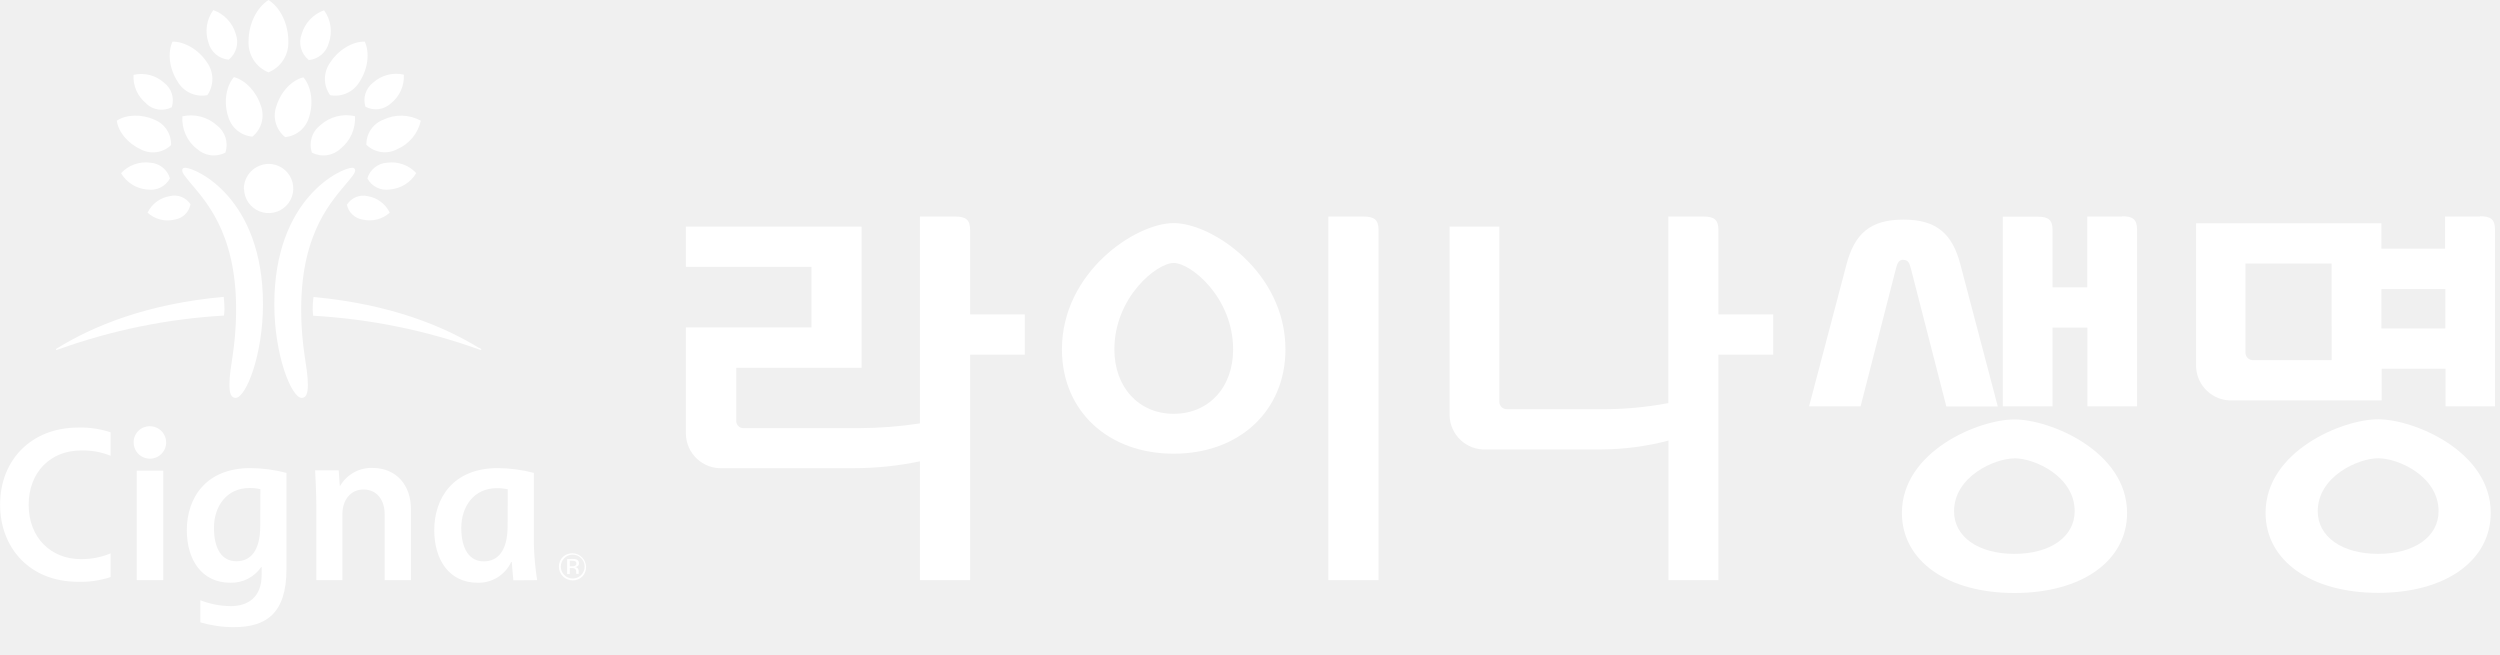
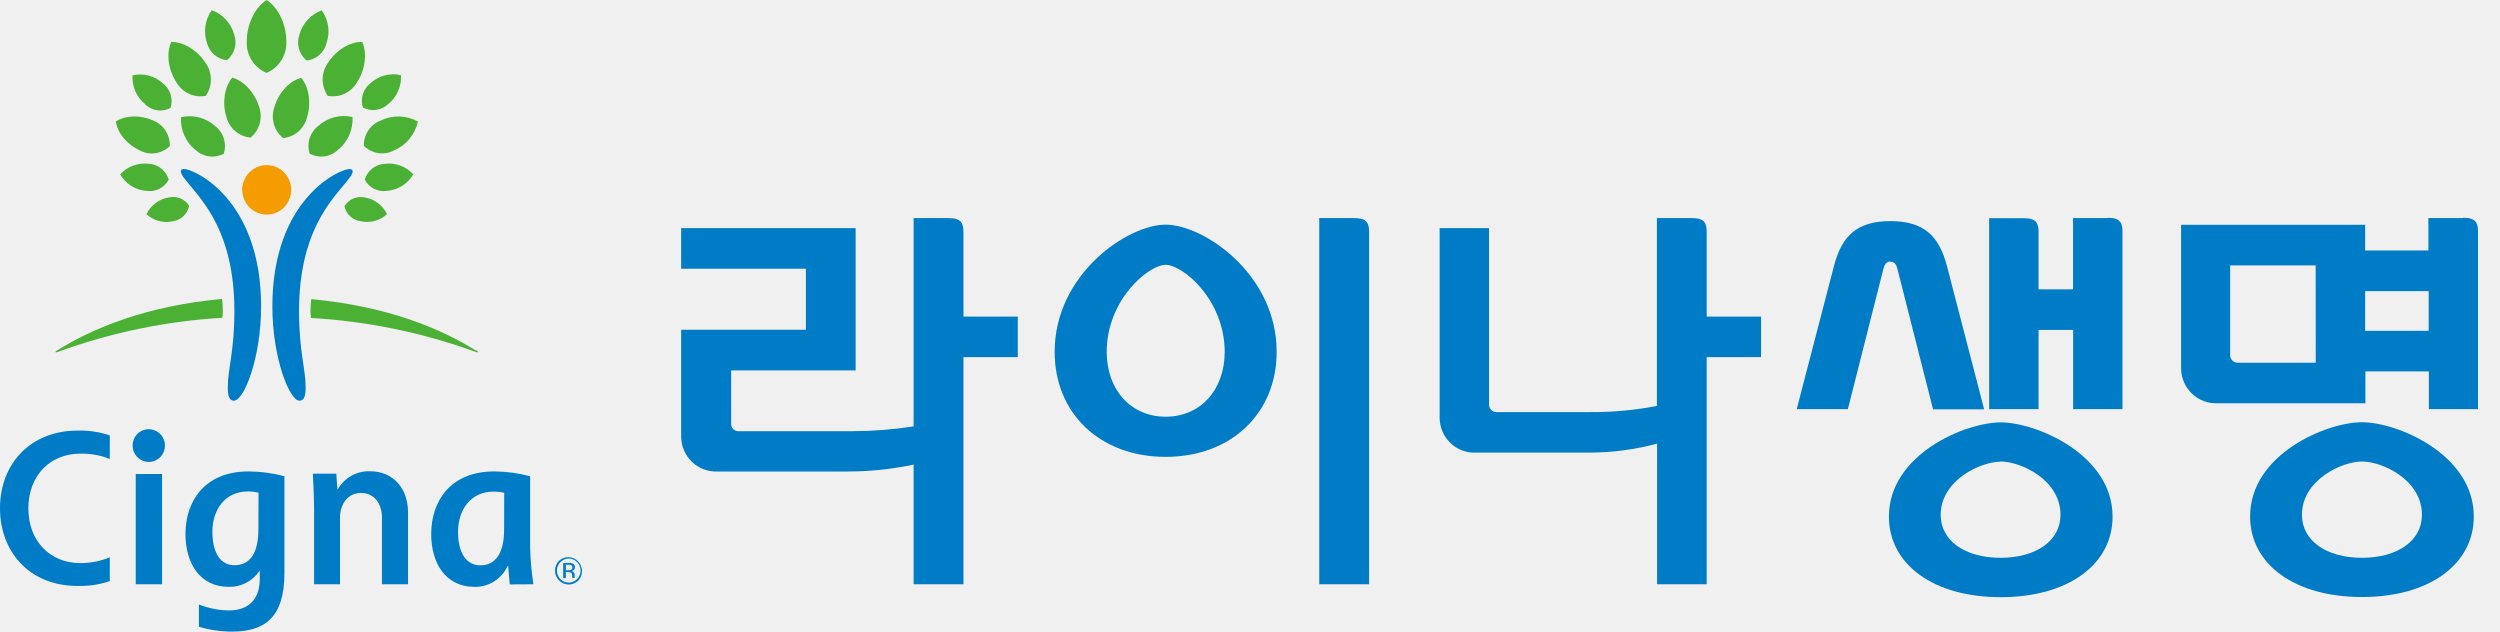
- <svg xmlns="http://www.w3.org/2000/svg" width="84" height="22" viewBox="0 0 84 22" fill="none">
-   <g clip-path="url(#clip0_316_35)">
-     <path d="M6.221 5.637C6.57 5.637 8.836 6.637 8.836 10.225C8.836 11.939 8.259 13.369 7.917 13.369C7.766 13.369 7.709 13.22 7.709 12.931C7.709 12.289 7.933 11.734 7.933 10.38C7.933 7.762 6.854 6.706 6.371 6.112C6.228 5.936 6.122 5.822 6.122 5.718C6.122 5.676 6.151 5.637 6.221 5.637ZM11.933 5.718C11.933 5.822 11.825 5.936 11.682 6.112C11.2 6.706 10.12 7.762 10.12 10.38C10.12 11.734 10.344 12.296 10.344 12.931C10.344 13.22 10.287 13.369 10.136 13.369C9.795 13.369 9.217 11.939 9.217 10.225C9.217 6.637 11.485 5.637 11.833 5.637C11.902 5.637 11.933 5.676 11.933 5.718Z" fill="white" />
-     <path d="M8.2 6.356C8.204 6.519 8.257 6.677 8.35 6.81C8.444 6.943 8.575 7.045 8.727 7.104C8.879 7.163 9.045 7.176 9.204 7.141C9.364 7.106 9.509 7.025 9.622 6.908C9.736 6.791 9.812 6.643 9.841 6.483C9.87 6.323 9.852 6.158 9.788 6.008C9.723 5.859 9.616 5.731 9.48 5.642C9.344 5.553 9.184 5.506 9.021 5.507C8.911 5.509 8.802 5.532 8.701 5.576C8.599 5.619 8.508 5.682 8.431 5.761C8.354 5.84 8.294 5.933 8.253 6.035C8.212 6.137 8.192 6.246 8.193 6.356" fill="white" />
-     <path d="M4.728 5.016C4.296 4.821 3.971 4.429 3.925 4.054C4.246 3.843 4.754 3.827 5.186 4.021C5.357 4.088 5.503 4.206 5.604 4.36C5.704 4.513 5.754 4.694 5.747 4.877C5.614 5.003 5.446 5.085 5.264 5.111C5.083 5.137 4.897 5.105 4.735 5.021L4.728 5.016ZM5.967 2.739C5.689 2.312 5.623 1.776 5.797 1.398C6.208 1.398 6.678 1.671 6.956 2.097C7.071 2.257 7.134 2.448 7.136 2.645C7.138 2.842 7.079 3.035 6.967 3.197C6.773 3.234 6.573 3.21 6.394 3.128C6.214 3.046 6.065 2.91 5.967 2.739ZM6.61 5C6.448 4.871 6.319 4.704 6.235 4.514C6.151 4.324 6.115 4.116 6.128 3.909C6.331 3.863 6.542 3.866 6.743 3.919C6.944 3.971 7.13 4.07 7.285 4.209C7.423 4.313 7.524 4.458 7.576 4.622C7.628 4.787 7.627 4.963 7.574 5.127C7.42 5.208 7.244 5.239 7.071 5.215C6.898 5.191 6.737 5.114 6.61 4.994V5ZM7.661 3.901C7.513 3.42 7.597 2.897 7.86 2.59C8.249 2.694 8.616 3.084 8.765 3.553C8.832 3.734 8.841 3.931 8.79 4.118C8.739 4.304 8.631 4.469 8.481 4.591C8.288 4.575 8.106 4.499 7.959 4.373C7.812 4.248 7.708 4.08 7.661 3.893V3.901ZM5.855 7.382C5.697 7.418 5.534 7.415 5.377 7.374C5.221 7.333 5.077 7.254 4.958 7.146C5.028 7 5.133 6.874 5.262 6.777C5.392 6.681 5.543 6.617 5.702 6.591C5.833 6.557 5.97 6.566 6.096 6.615C6.221 6.664 6.328 6.751 6.401 6.864C6.376 6.996 6.31 7.117 6.212 7.21C6.114 7.303 5.989 7.362 5.855 7.38V7.382ZM4.95 6.369C4.769 6.355 4.595 6.298 4.441 6.202C4.288 6.106 4.159 5.975 4.068 5.819C4.191 5.685 4.344 5.584 4.515 5.523C4.686 5.461 4.87 5.442 5.05 5.467C5.201 5.476 5.345 5.531 5.464 5.626C5.582 5.72 5.668 5.849 5.71 5.994C5.638 6.127 5.526 6.235 5.39 6.302C5.254 6.369 5.1 6.391 4.95 6.366V6.369ZM4.916 3.477C4.773 3.363 4.659 3.216 4.584 3.048C4.509 2.881 4.475 2.698 4.486 2.515C4.666 2.473 4.853 2.476 5.032 2.522C5.212 2.568 5.377 2.657 5.514 2.781C5.637 2.874 5.728 3.003 5.774 3.151C5.82 3.298 5.819 3.456 5.771 3.603C5.634 3.674 5.478 3.701 5.325 3.68C5.172 3.659 5.029 3.591 4.916 3.486V3.477ZM7.005 1.433C6.942 1.251 6.924 1.057 6.952 0.866C6.98 0.676 7.053 0.495 7.166 0.339C7.347 0.403 7.51 0.509 7.641 0.649C7.772 0.788 7.869 0.957 7.922 1.141C7.978 1.292 7.985 1.456 7.942 1.611C7.9 1.766 7.81 1.904 7.685 2.006C7.525 1.992 7.373 1.929 7.251 1.825C7.128 1.721 7.041 1.581 7.002 1.425L7.005 1.433ZM1.882 11.74C1.882 11.75 1.882 11.758 1.903 11.758C1.923 11.754 1.943 11.748 1.962 11.74C3.752 11.096 5.625 10.713 7.525 10.603C7.535 10.529 7.541 10.455 7.542 10.381C7.542 10.245 7.533 10.109 7.517 9.974C4.919 10.209 3.127 10.962 1.949 11.684C1.901 11.713 1.88 11.721 1.88 11.74H1.882ZM12.311 4.872C12.305 4.689 12.357 4.509 12.459 4.357C12.56 4.205 12.707 4.088 12.878 4.023C13.075 3.927 13.293 3.88 13.513 3.886C13.732 3.892 13.947 3.95 14.139 4.055C14.092 4.268 13.995 4.466 13.855 4.634C13.715 4.801 13.537 4.933 13.336 5.018C13.173 5.102 12.988 5.134 12.806 5.108C12.624 5.082 12.455 5 12.322 4.874L12.311 4.872ZM11.086 3.19C10.974 3.029 10.915 2.838 10.917 2.642C10.919 2.446 10.982 2.256 11.097 2.097C11.375 1.671 11.843 1.393 12.256 1.398C12.428 1.772 12.364 2.312 12.086 2.739C11.987 2.91 11.838 3.046 11.659 3.128C11.48 3.21 11.28 3.234 11.086 3.197V3.19ZM10.479 5.127C10.425 4.962 10.424 4.785 10.475 4.619C10.527 4.453 10.629 4.308 10.768 4.203C10.923 4.064 11.109 3.964 11.311 3.912C11.512 3.86 11.723 3.857 11.927 3.903C11.94 4.11 11.903 4.317 11.819 4.507C11.735 4.697 11.606 4.864 11.444 4.994C11.318 5.114 11.157 5.191 10.984 5.215C10.811 5.239 10.635 5.208 10.48 5.127H10.479ZM9.572 4.599C9.422 4.477 9.315 4.311 9.264 4.125C9.213 3.939 9.222 3.742 9.289 3.561C9.435 3.08 9.803 2.694 10.194 2.598C10.456 2.905 10.54 3.433 10.392 3.909C10.345 4.096 10.241 4.265 10.094 4.39C9.947 4.515 9.765 4.591 9.572 4.607V4.599ZM11.661 6.873C11.733 6.76 11.838 6.672 11.962 6.621C12.085 6.571 12.222 6.56 12.352 6.591C12.512 6.617 12.662 6.68 12.791 6.777C12.921 6.873 13.025 6.999 13.095 7.144C12.976 7.253 12.832 7.331 12.675 7.372C12.519 7.413 12.356 7.416 12.198 7.38C12.064 7.362 11.939 7.303 11.841 7.21C11.743 7.117 11.677 6.996 11.652 6.864L11.661 6.873ZM12.343 5.997C12.384 5.851 12.471 5.722 12.589 5.627C12.708 5.532 12.853 5.476 13.005 5.467C13.184 5.442 13.367 5.461 13.538 5.522C13.709 5.582 13.862 5.683 13.985 5.816C13.893 5.972 13.765 6.103 13.611 6.199C13.457 6.295 13.282 6.352 13.101 6.366C12.952 6.391 12.798 6.369 12.662 6.302C12.526 6.235 12.414 6.127 12.343 5.994V5.997ZM12.282 3.596C12.234 3.45 12.232 3.292 12.279 3.144C12.325 2.997 12.416 2.868 12.539 2.775C12.676 2.651 12.842 2.562 13.021 2.516C13.201 2.469 13.389 2.467 13.569 2.508C13.579 2.692 13.546 2.875 13.47 3.042C13.395 3.21 13.281 3.357 13.137 3.471C13.024 3.577 12.881 3.645 12.728 3.666C12.575 3.687 12.419 3.66 12.282 3.588V3.596ZM10.371 2.012C10.246 1.911 10.156 1.773 10.114 1.618C10.071 1.463 10.079 1.298 10.135 1.147C10.188 0.964 10.284 0.795 10.415 0.655C10.546 0.516 10.708 0.41 10.888 0.345C11.001 0.501 11.075 0.682 11.103 0.873C11.131 1.063 11.113 1.258 11.049 1.439C11.01 1.595 10.923 1.735 10.8 1.839C10.678 1.943 10.526 2.007 10.366 2.02L10.371 2.012ZM16.097 11.692C14.921 10.97 13.129 10.217 10.533 9.98C10.515 10.115 10.506 10.251 10.506 10.387C10.506 10.473 10.52 10.586 10.522 10.609C12.424 10.716 14.3 11.097 16.092 11.74C16.111 11.748 16.131 11.754 16.152 11.758C16.166 11.758 16.172 11.758 16.172 11.74C16.172 11.723 16.152 11.713 16.103 11.684L16.097 11.692ZM9.021 2.431C8.814 2.347 8.638 2.201 8.518 2.012C8.399 1.824 8.34 1.603 8.352 1.38C8.352 0.804 8.625 0.257 9.021 0C9.416 0.249 9.688 0.802 9.688 1.38C9.699 1.603 9.642 1.823 9.522 2.012C9.403 2.2 9.227 2.347 9.021 2.431Z" fill="white" />
-     <path d="M4.49 14.855C4.488 14.964 4.518 15.07 4.577 15.162C4.636 15.253 4.72 15.324 4.82 15.367C4.92 15.41 5.03 15.423 5.137 15.403C5.244 15.383 5.342 15.332 5.419 15.256C5.497 15.18 5.55 15.082 5.572 14.976C5.594 14.87 5.583 14.759 5.542 14.659C5.501 14.559 5.431 14.473 5.34 14.413C5.25 14.353 5.144 14.32 5.035 14.321C4.964 14.32 4.894 14.334 4.828 14.36C4.762 14.386 4.702 14.426 4.652 14.475C4.601 14.525 4.561 14.584 4.533 14.649C4.505 14.714 4.491 14.784 4.49 14.855ZM8.744 17.663C8.744 18.506 8.423 18.858 7.941 18.858C7.459 18.858 7.189 18.45 7.189 17.734C7.189 17.018 7.608 16.397 8.384 16.397C8.507 16.396 8.629 16.409 8.749 16.436L8.744 17.663ZM8.791 19.047V19.321C8.791 20.072 8.328 20.366 7.751 20.366C7.402 20.362 7.057 20.295 6.732 20.169V20.912C7.098 21.018 7.476 21.073 7.857 21.072C8.921 21.072 9.625 20.632 9.625 19.129V15.889C9.229 15.785 8.822 15.731 8.413 15.728C6.92 15.728 6.277 16.728 6.277 17.814C6.277 18.808 6.779 19.58 7.738 19.58C7.941 19.586 8.142 19.541 8.323 19.45C8.504 19.358 8.659 19.223 8.775 19.056L8.791 19.047ZM3.717 18.593C3.401 18.724 3.062 18.79 2.719 18.787C1.708 18.787 0.963 18.063 0.963 16.962C0.963 15.861 1.702 15.136 2.719 15.136C3.061 15.126 3.401 15.186 3.717 15.314V14.526C3.367 14.41 2.998 14.355 2.629 14.366C1.059 14.366 0.003 15.449 0.003 16.957C0.003 18.384 0.975 19.549 2.629 19.549C2.998 19.559 3.367 19.505 3.717 19.389V18.593ZM17.056 17.668C17.056 18.511 16.727 18.862 16.253 18.862C15.779 18.862 15.499 18.455 15.499 17.739C15.499 17.023 15.92 16.402 16.695 16.402C16.818 16.401 16.941 16.414 17.061 16.441L17.056 17.668ZM18.048 19.493C17.985 19.091 17.948 18.685 17.937 18.278V15.889C17.542 15.785 17.135 15.731 16.727 15.728C15.232 15.728 14.591 16.728 14.591 17.814C14.591 18.808 15.091 19.58 16.05 19.58C16.285 19.586 16.517 19.523 16.717 19.4C16.916 19.276 17.076 19.097 17.175 18.885H17.199C17.199 19 17.24 19.389 17.249 19.498L18.048 19.493ZM5.485 15.815H4.595V19.493H5.485V15.815ZM10.628 19.493V16.949C10.628 16.608 10.597 15.953 10.588 15.804H11.38L11.417 16.322H11.431C11.541 16.135 11.699 15.98 11.889 15.875C12.078 15.769 12.293 15.716 12.51 15.722C13.344 15.722 13.807 16.333 13.807 17.095V19.493H12.924V17.27C12.924 16.8 12.664 16.447 12.214 16.447C11.764 16.447 11.505 16.821 11.505 17.27V19.493H10.628Z" fill="white" />
-     <path d="M19.33 18.861C19.296 18.846 19.259 18.839 19.221 18.841H19.145V19.026H19.227C19.256 19.027 19.285 19.024 19.313 19.015C19.329 19.009 19.343 18.998 19.352 18.983C19.362 18.969 19.367 18.952 19.366 18.934C19.367 18.92 19.365 18.906 19.359 18.893C19.353 18.88 19.344 18.869 19.332 18.861H19.33ZM19.234 18.78C19.281 18.778 19.328 18.784 19.374 18.798C19.399 18.808 19.42 18.826 19.434 18.849C19.448 18.872 19.455 18.899 19.453 18.926C19.454 18.946 19.45 18.966 19.442 18.984C19.433 19.002 19.419 19.017 19.403 19.027C19.38 19.041 19.355 19.05 19.329 19.053C19.346 19.055 19.363 19.06 19.378 19.068C19.394 19.077 19.407 19.089 19.417 19.103C19.434 19.126 19.443 19.153 19.444 19.182V19.218C19.444 19.231 19.444 19.244 19.444 19.257C19.444 19.265 19.444 19.274 19.444 19.283H19.361V19.222C19.361 19.162 19.345 19.122 19.311 19.105C19.28 19.09 19.246 19.084 19.211 19.087H19.145V19.288H19.055V18.787L19.234 18.78ZM18.961 18.755C18.923 18.792 18.894 18.836 18.874 18.884C18.854 18.933 18.843 18.985 18.843 19.037C18.843 19.09 18.853 19.142 18.873 19.191C18.893 19.239 18.923 19.283 18.96 19.32C18.997 19.358 19.041 19.387 19.09 19.407C19.138 19.427 19.19 19.438 19.243 19.438C19.296 19.438 19.348 19.428 19.396 19.408C19.445 19.388 19.489 19.358 19.526 19.321C19.602 19.246 19.644 19.144 19.644 19.038C19.644 18.932 19.602 18.83 19.526 18.755C19.49 18.717 19.446 18.687 19.397 18.667C19.348 18.646 19.296 18.636 19.244 18.636C19.191 18.636 19.139 18.646 19.09 18.667C19.041 18.687 18.997 18.717 18.961 18.755ZM19.573 19.366C19.486 19.453 19.367 19.502 19.244 19.502C19.12 19.502 19.002 19.453 18.914 19.366C18.871 19.323 18.837 19.272 18.813 19.215C18.79 19.159 18.779 19.098 18.779 19.037C18.779 18.976 18.79 18.915 18.814 18.859C18.837 18.802 18.872 18.751 18.916 18.708C19.005 18.629 19.12 18.587 19.24 18.59C19.359 18.593 19.472 18.642 19.556 18.727C19.64 18.811 19.689 18.924 19.692 19.043C19.695 19.162 19.653 19.278 19.573 19.366Z" fill="white" />
-     <path d="M46.319 19.493V7.728C46.319 7.379 46.169 7.276 45.814 7.276H44.633V19.493H46.319Z" fill="white" />
-     <path d="M57.739 19.493V11.917H59.579V10.564H57.739V7.728C57.739 7.379 57.591 7.276 57.236 7.276H56.055V13.544C55.305 13.686 54.543 13.755 53.779 13.749H50.645C50.61 13.752 50.574 13.746 50.541 13.734C50.507 13.722 50.477 13.702 50.452 13.677C50.426 13.652 50.407 13.622 50.394 13.589C50.381 13.556 50.375 13.52 50.377 13.485V7.613H48.706V13.955C48.709 14.111 48.743 14.265 48.807 14.407C48.87 14.55 48.962 14.678 49.076 14.785C49.19 14.892 49.324 14.975 49.47 15.03C49.617 15.084 49.772 15.109 49.929 15.102H53.786C54.554 15.098 55.318 14.998 56.061 14.804V19.493H57.739Z" fill="white" />
-     <path d="M41.433 11.742C41.433 13.015 40.612 13.904 39.437 13.904C38.262 13.904 37.443 13.01 37.443 11.742C37.443 9.994 38.862 8.836 39.437 8.836C40.013 8.836 41.433 9.994 41.433 11.742ZM39.436 7.496C38.15 7.496 35.681 9.149 35.681 11.739C35.681 13.803 37.226 15.244 39.436 15.244C41.645 15.244 43.191 13.799 43.191 11.739C43.191 9.149 40.726 7.496 39.436 7.496Z" fill="white" />
-     <path d="M79.906 15.398C80.589 15.398 81.936 16.003 81.936 17.177C81.936 18.034 81.121 18.61 79.906 18.61C78.691 18.61 77.876 18.034 77.876 17.177C77.876 16.003 79.243 15.398 79.906 15.398ZM79.906 14.088C78.703 14.088 76.123 15.159 76.123 17.23C76.123 18.835 77.643 19.92 79.906 19.92C82.169 19.92 83.689 18.84 83.689 17.23C83.689 15.159 81.103 14.088 79.906 14.088Z" fill="white" />
-     <path d="M32.596 19.493V11.917H34.434V10.564H32.596V7.728C32.596 7.379 32.448 7.276 32.093 7.276H30.91V14.226C30.228 14.331 29.539 14.384 28.849 14.386H24.992C24.958 14.389 24.923 14.383 24.891 14.37C24.858 14.358 24.829 14.338 24.805 14.313C24.781 14.288 24.762 14.258 24.751 14.226C24.739 14.193 24.735 14.158 24.738 14.123V12.358H28.949V7.613H23.046V8.966H27.266V11.001H23.046V14.584C23.049 14.74 23.084 14.894 23.147 15.036C23.211 15.179 23.302 15.307 23.416 15.414C23.53 15.521 23.664 15.604 23.811 15.659C23.957 15.713 24.113 15.738 24.269 15.731H28.682C29.431 15.731 30.177 15.654 30.91 15.5V19.493H32.596Z" fill="white" />
-     <path d="M67.681 15.398C68.362 15.398 69.709 16.003 69.709 17.177C69.709 18.034 68.894 18.61 67.681 18.61C66.467 18.61 65.656 18.034 65.656 17.182C65.656 16.007 67.022 15.402 67.687 15.402L67.681 15.398ZM67.687 14.093C66.484 14.093 63.904 15.163 63.904 17.235C63.904 18.84 65.424 19.925 67.687 19.925C69.95 19.925 71.47 18.845 71.47 17.235C71.47 15.163 68.885 14.093 67.687 14.093Z" fill="white" />
-     <path d="M80.015 9.713H82.164V11.037H80.015V9.713ZM78.344 12.101H75.716C75.681 12.104 75.645 12.098 75.612 12.086C75.579 12.074 75.549 12.055 75.523 12.03C75.498 12.005 75.478 11.975 75.465 11.942C75.452 11.909 75.446 11.874 75.448 11.838V8.855H78.341L78.344 12.101ZM83.326 7.276H82.154V8.356H80.015V7.501H73.788V12.305C73.791 12.461 73.826 12.615 73.889 12.758C73.953 12.9 74.044 13.029 74.158 13.136C74.272 13.243 74.406 13.326 74.552 13.381C74.699 13.435 74.855 13.46 75.011 13.454H80.023V12.39H82.171V13.652H83.832V7.714C83.832 7.369 83.684 7.266 83.334 7.266" fill="white" />
-     <path d="M71.303 7.276H70.133V9.654H68.966V7.728C68.966 7.383 68.819 7.281 68.468 7.281H67.295V13.652H68.966V11.008H70.136V13.652H71.805V7.714C71.805 7.369 71.657 7.266 71.306 7.266" fill="white" />
-     <path d="M63.956 8.733C64.116 8.733 64.161 8.844 64.208 9.033L65.397 13.658H67.126L65.87 8.889C65.604 7.871 65.084 7.379 63.962 7.379H63.949C62.824 7.379 62.307 7.871 62.041 8.889L60.785 13.652H62.516L63.703 9.027C63.75 8.837 63.803 8.727 63.956 8.727" fill="white" />
-   </g>
-   <defs>
-     <clipPath id="clip0_316_35">
-       <rect width="83.832" height="21.075" fill="white" />
-     </clipPath>
-   </defs>
+ <svg xmlns="http://www.w3.org/2000/svg" width="95" height="24" viewBox="0 0 95 24" fill="none">
+   <path d="M6.985 6.421C7.376 6.421 9.922 7.56 9.922 11.646C9.922 13.598 9.274 15.227 8.889 15.227C8.72 15.227 8.656 15.057 8.656 14.728C8.656 13.997 8.907 13.364 8.907 11.822C8.907 8.841 7.696 7.638 7.153 6.962C6.992 6.761 6.873 6.631 6.873 6.512C6.873 6.465 6.905 6.421 6.985 6.421ZM13.401 6.512C13.401 6.631 13.28 6.761 13.119 6.962C12.577 7.638 11.364 8.841 11.364 11.822C11.364 13.364 11.615 14.004 11.615 14.728C11.615 15.057 11.552 15.227 11.382 15.227C11 15.227 10.35 13.598 10.35 11.646C10.35 7.56 12.897 6.421 13.289 6.421C13.366 6.421 13.401 6.465 13.401 6.512Z" fill="#007BC6" />
+   <path d="M9.207 7.24C9.212 7.425 9.271 7.605 9.376 7.756C9.482 7.908 9.629 8.025 9.8 8.092C9.97 8.159 10.157 8.173 10.336 8.134C10.515 8.094 10.678 8.002 10.805 7.868C10.932 7.735 11.018 7.566 11.051 7.384C11.084 7.202 11.063 7.014 10.991 6.843C10.919 6.673 10.799 6.528 10.645 6.426C10.492 6.325 10.313 6.272 10.13 6.273C10.006 6.275 9.884 6.301 9.77 6.35C9.656 6.4 9.553 6.472 9.467 6.561C9.381 6.651 9.312 6.757 9.267 6.874C9.221 6.99 9.198 7.115 9.2 7.24" fill="#F49C00" />
+   <path d="M5.308 5.713C4.822 5.49 4.457 5.045 4.405 4.617C4.766 4.377 5.336 4.359 5.822 4.58C6.014 4.656 6.178 4.791 6.291 4.965C6.404 5.14 6.46 5.346 6.452 5.554C6.303 5.698 6.113 5.791 5.909 5.821C5.706 5.85 5.498 5.815 5.315 5.719L5.308 5.713ZM6.699 3.12C6.387 2.634 6.313 2.023 6.508 1.592C6.97 1.592 7.497 1.903 7.81 2.389C7.939 2.571 8.01 2.789 8.013 3.013C8.015 3.237 7.948 3.456 7.822 3.641C7.605 3.683 7.38 3.656 7.178 3.563C6.977 3.469 6.809 3.314 6.699 3.12ZM7.422 5.695C7.239 5.547 7.095 5.357 7.001 5.141C6.906 4.924 6.865 4.688 6.88 4.452C7.108 4.4 7.345 4.404 7.571 4.463C7.797 4.522 8.006 4.636 8.18 4.794C8.334 4.913 8.449 5.077 8.507 5.264C8.565 5.452 8.564 5.653 8.505 5.84C8.331 5.932 8.133 5.967 7.939 5.94C7.745 5.913 7.564 5.825 7.422 5.688V5.695ZM8.602 4.443C8.436 3.895 8.53 3.299 8.826 2.95C9.263 3.069 9.674 3.513 9.842 4.047C9.917 4.253 9.927 4.478 9.87 4.69C9.812 4.902 9.691 5.09 9.523 5.229C9.307 5.21 9.102 5.124 8.936 4.981C8.771 4.839 8.654 4.647 8.602 4.434V4.443ZM6.573 8.408C6.396 8.448 6.212 8.445 6.037 8.398C5.861 8.351 5.7 8.262 5.566 8.139C5.645 7.973 5.762 7.829 5.907 7.719C6.053 7.609 6.222 7.536 6.402 7.506C6.548 7.468 6.703 7.478 6.844 7.534C6.985 7.589 7.105 7.689 7.187 7.817C7.159 7.968 7.084 8.106 6.974 8.212C6.864 8.318 6.723 8.385 6.573 8.406V8.408ZM5.557 7.254C5.354 7.238 5.158 7.173 4.985 7.064C4.813 6.955 4.669 6.805 4.566 6.627C4.704 6.475 4.876 6.36 5.069 6.29C5.261 6.22 5.466 6.199 5.669 6.227C5.838 6.237 6.001 6.3 6.134 6.407C6.267 6.515 6.363 6.661 6.411 6.827C6.33 6.979 6.204 7.101 6.051 7.178C5.898 7.254 5.725 7.279 5.557 7.251V7.254ZM5.519 3.961C5.358 3.83 5.23 3.663 5.145 3.472C5.061 3.281 5.023 3.073 5.035 2.864C5.237 2.817 5.448 2.82 5.649 2.872C5.851 2.925 6.036 3.026 6.19 3.167C6.329 3.274 6.431 3.421 6.483 3.589C6.534 3.756 6.533 3.936 6.479 4.103C6.325 4.185 6.15 4.216 5.978 4.192C5.806 4.168 5.645 4.09 5.519 3.97V3.961ZM7.866 1.632C7.795 1.425 7.774 1.204 7.806 0.987C7.837 0.77 7.92 0.564 8.046 0.386C8.249 0.459 8.432 0.58 8.579 0.739C8.727 0.898 8.835 1.09 8.895 1.3C8.957 1.471 8.966 1.659 8.918 1.835C8.87 2.012 8.769 2.169 8.629 2.285C8.449 2.269 8.278 2.197 8.141 2.078C8.003 1.96 7.906 1.801 7.862 1.623L7.866 1.632ZM2.11 13.372C2.11 13.383 2.11 13.392 2.134 13.392C2.157 13.387 2.179 13.381 2.201 13.372C4.211 12.637 6.315 12.201 8.449 12.076C8.46 11.992 8.467 11.908 8.469 11.824C8.468 11.668 8.458 11.513 8.44 11.359C5.522 11.628 3.51 12.485 2.186 13.308C2.132 13.341 2.109 13.35 2.109 13.372H2.11ZM13.825 5.549C13.819 5.341 13.877 5.136 13.991 4.963C14.105 4.789 14.27 4.656 14.462 4.582C14.684 4.473 14.928 4.42 15.175 4.426C15.421 4.432 15.663 4.498 15.879 4.619C15.826 4.861 15.716 5.087 15.559 5.278C15.402 5.469 15.202 5.619 14.976 5.715C14.793 5.811 14.585 5.847 14.381 5.818C14.177 5.788 13.987 5.695 13.837 5.551L13.825 5.549ZM12.449 3.634C12.324 3.45 12.258 3.232 12.26 3.009C12.262 2.786 12.333 2.569 12.462 2.389C12.774 1.903 13.299 1.586 13.763 1.592C13.957 2.018 13.884 2.634 13.572 3.12C13.462 3.314 13.294 3.469 13.093 3.562C12.892 3.656 12.667 3.683 12.449 3.641V3.634ZM11.767 5.84C11.706 5.652 11.705 5.449 11.763 5.261C11.822 5.072 11.936 4.906 12.092 4.787C12.266 4.629 12.475 4.515 12.701 4.456C12.928 4.396 13.165 4.393 13.393 4.445C13.408 4.681 13.367 4.917 13.272 5.133C13.178 5.35 13.034 5.54 12.852 5.688C12.71 5.825 12.528 5.913 12.334 5.94C12.14 5.967 11.942 5.932 11.769 5.84H11.767ZM10.749 5.238C10.581 5.099 10.46 4.911 10.403 4.699C10.346 4.487 10.356 4.262 10.431 4.056C10.595 3.507 11.009 3.069 11.447 2.959C11.742 3.308 11.835 3.909 11.669 4.452C11.617 4.666 11.5 4.857 11.335 5C11.17 5.142 10.965 5.229 10.749 5.247V5.238ZM13.095 7.828C13.176 7.699 13.293 7.599 13.433 7.542C13.572 7.484 13.725 7.472 13.872 7.506C14.051 7.536 14.22 7.609 14.365 7.718C14.51 7.828 14.627 7.972 14.706 8.137C14.572 8.261 14.41 8.35 14.235 8.397C14.059 8.443 13.875 8.446 13.698 8.406C13.548 8.385 13.408 8.318 13.297 8.212C13.187 8.106 13.113 7.968 13.085 7.817L13.095 7.828ZM13.861 6.83C13.908 6.664 14.005 6.517 14.138 6.409C14.271 6.301 14.434 6.237 14.605 6.227C14.806 6.199 15.011 6.22 15.203 6.289C15.395 6.358 15.567 6.473 15.706 6.624C15.602 6.801 15.458 6.951 15.285 7.06C15.113 7.17 14.916 7.235 14.713 7.251C14.545 7.279 14.372 7.253 14.22 7.177C14.067 7.101 13.941 6.979 13.861 6.827V6.83ZM13.792 4.096C13.738 3.929 13.737 3.749 13.789 3.581C13.841 3.413 13.943 3.266 14.081 3.16C14.236 3.019 14.422 2.918 14.623 2.865C14.825 2.812 15.036 2.809 15.238 2.857C15.25 3.066 15.212 3.274 15.127 3.465C15.043 3.656 14.914 3.823 14.753 3.953C14.626 4.074 14.466 4.152 14.293 4.175C14.121 4.199 13.946 4.168 13.792 4.087V4.096ZM11.646 2.292C11.506 2.176 11.405 2.019 11.357 1.843C11.309 1.666 11.318 1.479 11.38 1.307C11.44 1.097 11.548 0.905 11.695 0.747C11.842 0.588 12.024 0.466 12.227 0.393C12.354 0.571 12.437 0.777 12.468 0.994C12.5 1.211 12.479 1.432 12.408 1.639C12.364 1.817 12.266 1.976 12.129 2.095C11.991 2.213 11.82 2.285 11.64 2.301L11.646 2.292ZM18.078 13.317C16.756 12.494 14.744 11.637 11.828 11.367C11.808 11.521 11.798 11.676 11.797 11.831C11.797 11.928 11.814 12.057 11.816 12.083C13.952 12.205 16.059 12.639 18.073 13.372C18.094 13.381 18.116 13.387 18.139 13.392C18.156 13.392 18.163 13.392 18.163 13.372C18.163 13.351 18.139 13.341 18.085 13.308L18.078 13.317ZM10.129 2.769C9.897 2.673 9.7 2.506 9.565 2.292C9.43 2.077 9.365 1.826 9.378 1.572C9.378 0.916 9.685 0.292 10.129 0C10.573 0.283 10.879 0.914 10.879 1.572C10.892 1.825 10.827 2.077 10.692 2.291C10.558 2.506 10.361 2.673 10.129 2.769Z" fill="#4AB134" />
+   <path d="M5.04 16.92C5.038 17.043 5.072 17.165 5.138 17.268C5.204 17.372 5.299 17.454 5.411 17.503C5.523 17.552 5.647 17.566 5.767 17.543C5.886 17.521 5.997 17.462 6.084 17.376C6.171 17.289 6.231 17.178 6.255 17.057C6.28 16.936 6.268 16.811 6.222 16.697C6.175 16.582 6.096 16.485 5.995 16.416C5.894 16.347 5.774 16.311 5.652 16.311C5.573 16.31 5.494 16.326 5.42 16.356C5.346 16.386 5.279 16.43 5.222 16.487C5.165 16.544 5.12 16.611 5.089 16.685C5.057 16.759 5.041 16.839 5.04 16.92ZM9.819 20.118C9.819 21.078 9.458 21.478 8.916 21.478C8.375 21.478 8.071 21.014 8.071 20.199C8.071 19.384 8.542 18.676 9.414 18.676C9.552 18.675 9.69 18.689 9.824 18.72L9.819 20.118ZM9.871 21.694V22.006C9.871 22.862 9.351 23.196 8.703 23.196C8.311 23.192 7.924 23.116 7.559 22.971V23.817C7.969 23.939 8.395 24.001 8.822 24C10.017 24 10.808 23.5 10.808 21.787V18.097C10.364 17.979 9.906 17.917 9.447 17.914C7.77 17.914 7.048 19.053 7.048 20.29C7.048 21.421 7.611 22.3 8.689 22.3C8.916 22.307 9.142 22.256 9.346 22.152C9.549 22.048 9.723 21.894 9.853 21.705L9.871 21.694ZM4.172 21.177C3.817 21.326 3.435 21.401 3.051 21.398C1.915 21.398 1.078 20.573 1.078 19.32C1.078 18.066 1.908 17.239 3.051 17.239C3.434 17.228 3.816 17.297 4.172 17.442V16.545C3.778 16.412 3.365 16.351 2.95 16.362C1.186 16.362 0 17.596 0 19.314C0 20.939 1.092 22.266 2.95 22.266C3.365 22.277 3.778 22.215 4.172 22.083V21.177ZM19.156 20.124C19.156 21.083 18.785 21.483 18.253 21.483C17.72 21.483 17.406 21.019 17.406 20.204C17.406 19.389 17.879 18.682 18.749 18.682C18.888 18.68 19.026 18.695 19.161 18.726L19.156 20.124ZM20.269 22.202C20.199 21.744 20.157 21.282 20.145 20.818V18.097C19.701 17.979 19.244 17.918 18.785 17.914C17.107 17.914 16.386 19.053 16.386 20.29C16.386 21.421 16.948 22.3 18.026 22.3C18.289 22.308 18.549 22.236 18.774 22.096C18.998 21.955 19.177 21.751 19.289 21.509H19.316C19.316 21.641 19.361 22.083 19.372 22.207L20.269 22.202ZM6.158 18.013H5.158V22.202H6.158V18.013ZM11.935 22.202V19.305C11.935 18.916 11.9 18.17 11.889 18H12.779L12.821 18.59H12.837C12.96 18.377 13.138 18.201 13.351 18.081C13.564 17.961 13.805 17.901 14.049 17.907C14.985 17.907 15.505 18.603 15.505 19.471V22.202H14.514V19.67C14.514 19.135 14.222 18.733 13.716 18.733C13.211 18.733 12.92 19.159 12.92 19.67V22.202H11.935Z" fill="#007BC6" />
+   <path d="M21.71 21.481C21.672 21.463 21.629 21.456 21.587 21.459H21.502V21.669H21.595C21.627 21.671 21.659 21.666 21.69 21.656C21.709 21.649 21.724 21.637 21.735 21.621C21.746 21.604 21.751 21.584 21.75 21.565C21.752 21.549 21.749 21.532 21.742 21.517C21.736 21.503 21.725 21.49 21.712 21.481H21.71ZM21.602 21.389C21.655 21.387 21.708 21.394 21.759 21.41C21.787 21.421 21.811 21.442 21.827 21.468C21.843 21.494 21.85 21.525 21.847 21.556C21.849 21.578 21.845 21.601 21.835 21.621C21.825 21.641 21.81 21.659 21.791 21.671C21.766 21.686 21.738 21.696 21.708 21.7C21.728 21.702 21.747 21.707 21.764 21.717C21.781 21.727 21.796 21.741 21.808 21.757C21.826 21.783 21.837 21.814 21.838 21.846V21.888C21.837 21.903 21.837 21.918 21.838 21.932C21.837 21.942 21.837 21.952 21.838 21.961H21.744V21.892C21.744 21.824 21.726 21.779 21.688 21.759C21.653 21.743 21.615 21.736 21.576 21.738H21.502V21.967H21.401V21.397L21.602 21.389ZM21.295 21.36C21.253 21.402 21.22 21.453 21.197 21.508C21.174 21.563 21.163 21.622 21.163 21.682C21.163 21.742 21.174 21.801 21.197 21.857C21.219 21.912 21.252 21.962 21.294 22.004C21.336 22.047 21.385 22.08 21.44 22.103C21.494 22.126 21.553 22.138 21.612 22.138C21.671 22.138 21.73 22.127 21.784 22.104C21.839 22.081 21.888 22.048 21.93 22.005C22.015 21.92 22.062 21.804 22.062 21.683C22.062 21.562 22.015 21.446 21.93 21.36C21.889 21.317 21.84 21.283 21.785 21.26C21.73 21.237 21.672 21.225 21.613 21.225C21.553 21.225 21.495 21.237 21.44 21.26C21.386 21.283 21.336 21.317 21.295 21.36ZM21.983 22.056C21.884 22.156 21.751 22.212 21.613 22.212C21.474 22.212 21.341 22.156 21.242 22.056C21.194 22.007 21.155 21.949 21.129 21.885C21.103 21.82 21.09 21.751 21.091 21.682C21.09 21.612 21.103 21.543 21.13 21.479C21.156 21.414 21.195 21.356 21.244 21.307C21.344 21.217 21.474 21.169 21.608 21.173C21.742 21.177 21.869 21.232 21.964 21.328C22.058 21.424 22.113 21.553 22.116 21.689C22.12 21.824 22.072 21.956 21.983 22.056Z" fill="#007BC6" />
+   <path d="M52.026 22.201V8.802C52.026 8.404 51.858 8.287 51.459 8.287H50.132V22.201H52.026Z" fill="#007BC6" />
+   <path d="M64.854 22.201V13.572H66.921V12.032H64.854V8.802C64.854 8.404 64.688 8.287 64.289 8.287H62.962V15.426C62.119 15.588 61.263 15.666 60.406 15.66H56.885C56.845 15.662 56.805 15.656 56.768 15.642C56.73 15.628 56.696 15.606 56.668 15.577C56.639 15.549 56.617 15.515 56.602 15.477C56.588 15.439 56.582 15.399 56.584 15.358V8.67H54.706V15.894C54.71 16.071 54.749 16.247 54.82 16.409C54.891 16.571 54.994 16.718 55.122 16.839C55.25 16.961 55.401 17.055 55.565 17.118C55.73 17.18 55.905 17.208 56.08 17.2H60.413C61.276 17.195 62.134 17.081 62.969 16.86V22.201H64.854Z" fill="#007BC6" />
+   <path d="M46.538 13.373C46.538 14.822 45.615 15.835 44.296 15.835C42.976 15.835 42.055 14.817 42.055 13.373C42.055 11.382 43.649 10.063 44.296 10.063C44.942 10.063 46.538 11.382 46.538 13.373ZM44.294 8.537C42.849 8.537 40.077 10.419 40.077 13.369C40.077 15.72 41.812 17.361 44.294 17.361C46.776 17.361 48.513 15.716 48.513 13.369C48.513 10.419 45.743 8.537 44.294 8.537Z" fill="#007BC6" />
+   <path d="M89.754 17.537C90.521 17.537 92.034 18.226 92.034 19.564C92.034 20.54 91.119 21.196 89.754 21.196C88.389 21.196 87.474 20.54 87.474 19.564C87.474 18.226 89.008 17.537 89.754 17.537ZM89.754 16.045C88.402 16.045 85.504 17.265 85.504 19.624C85.504 21.452 87.212 22.687 89.754 22.687C92.296 22.687 94.004 21.457 94.004 19.624C94.004 17.265 91.099 16.045 89.754 16.045Z" fill="#007BC6" />
+   <path d="M36.611 22.201V13.572H38.676V12.032H36.611V8.802C36.611 8.404 36.444 8.287 36.046 8.287H34.717V16.203C33.951 16.322 33.177 16.383 32.403 16.385H28.07C28.031 16.388 27.992 16.381 27.956 16.367C27.919 16.352 27.886 16.33 27.859 16.302C27.832 16.273 27.811 16.239 27.799 16.202C27.786 16.165 27.781 16.125 27.785 16.085V14.075H32.514V8.67H25.884V10.211H30.624V12.529H25.884V16.61C25.887 16.788 25.926 16.963 25.997 17.125C26.069 17.288 26.172 17.434 26.299 17.556C26.427 17.677 26.578 17.772 26.743 17.834C26.907 17.896 27.082 17.924 27.258 17.917H32.215C33.056 17.917 33.894 17.829 34.717 17.654V22.201H36.611Z" fill="#007BC6" />
+   <path d="M76.021 17.537C76.787 17.537 78.299 18.226 78.299 19.564C78.299 20.54 77.384 21.196 76.021 21.196C74.658 21.196 73.746 20.54 73.746 19.57C73.746 18.232 75.281 17.543 76.028 17.543L76.021 17.537ZM76.028 16.051C74.676 16.051 71.779 17.27 71.779 19.63C71.779 21.458 73.487 22.693 76.028 22.693C78.57 22.693 80.278 21.463 80.278 19.63C80.278 17.27 77.373 16.051 76.028 16.051Z" fill="#007BC6" />
+   <path d="M89.876 11.063H92.29V12.571H89.876V11.063ZM87.999 13.783H85.047C85.008 13.785 84.968 13.78 84.93 13.765C84.893 13.751 84.859 13.729 84.831 13.701C84.802 13.673 84.78 13.639 84.765 13.601C84.751 13.564 84.744 13.523 84.746 13.483V10.085H87.995L87.999 13.783ZM93.595 8.287H92.279V9.517H89.876V8.543H82.881V14.015C82.885 14.193 82.924 14.368 82.995 14.53C83.066 14.693 83.169 14.839 83.297 14.961C83.425 15.083 83.575 15.178 83.74 15.24C83.904 15.302 84.079 15.331 84.255 15.324H89.885V14.112H92.297V15.548H94.164V8.786C94.164 8.393 93.998 8.276 93.604 8.276" fill="#007BC6" />
+   <path d="M80.09 8.287H78.776V10.995H77.466V8.802C77.466 8.409 77.299 8.292 76.906 8.292H75.588V15.548H77.466V12.538H78.78V15.548H80.654V8.786C80.654 8.393 80.488 8.276 80.094 8.276" fill="#007BC6" />
+   <path d="M71.837 9.946C72.017 9.946 72.068 10.072 72.12 10.288L73.456 15.555H75.398L73.987 10.123C73.689 8.964 73.104 8.403 71.844 8.403H71.829C70.566 8.403 69.984 8.964 69.687 10.123L68.275 15.548H70.219L71.553 10.28C71.606 10.065 71.665 9.939 71.837 9.939" fill="#007BC6" />
</svg>
